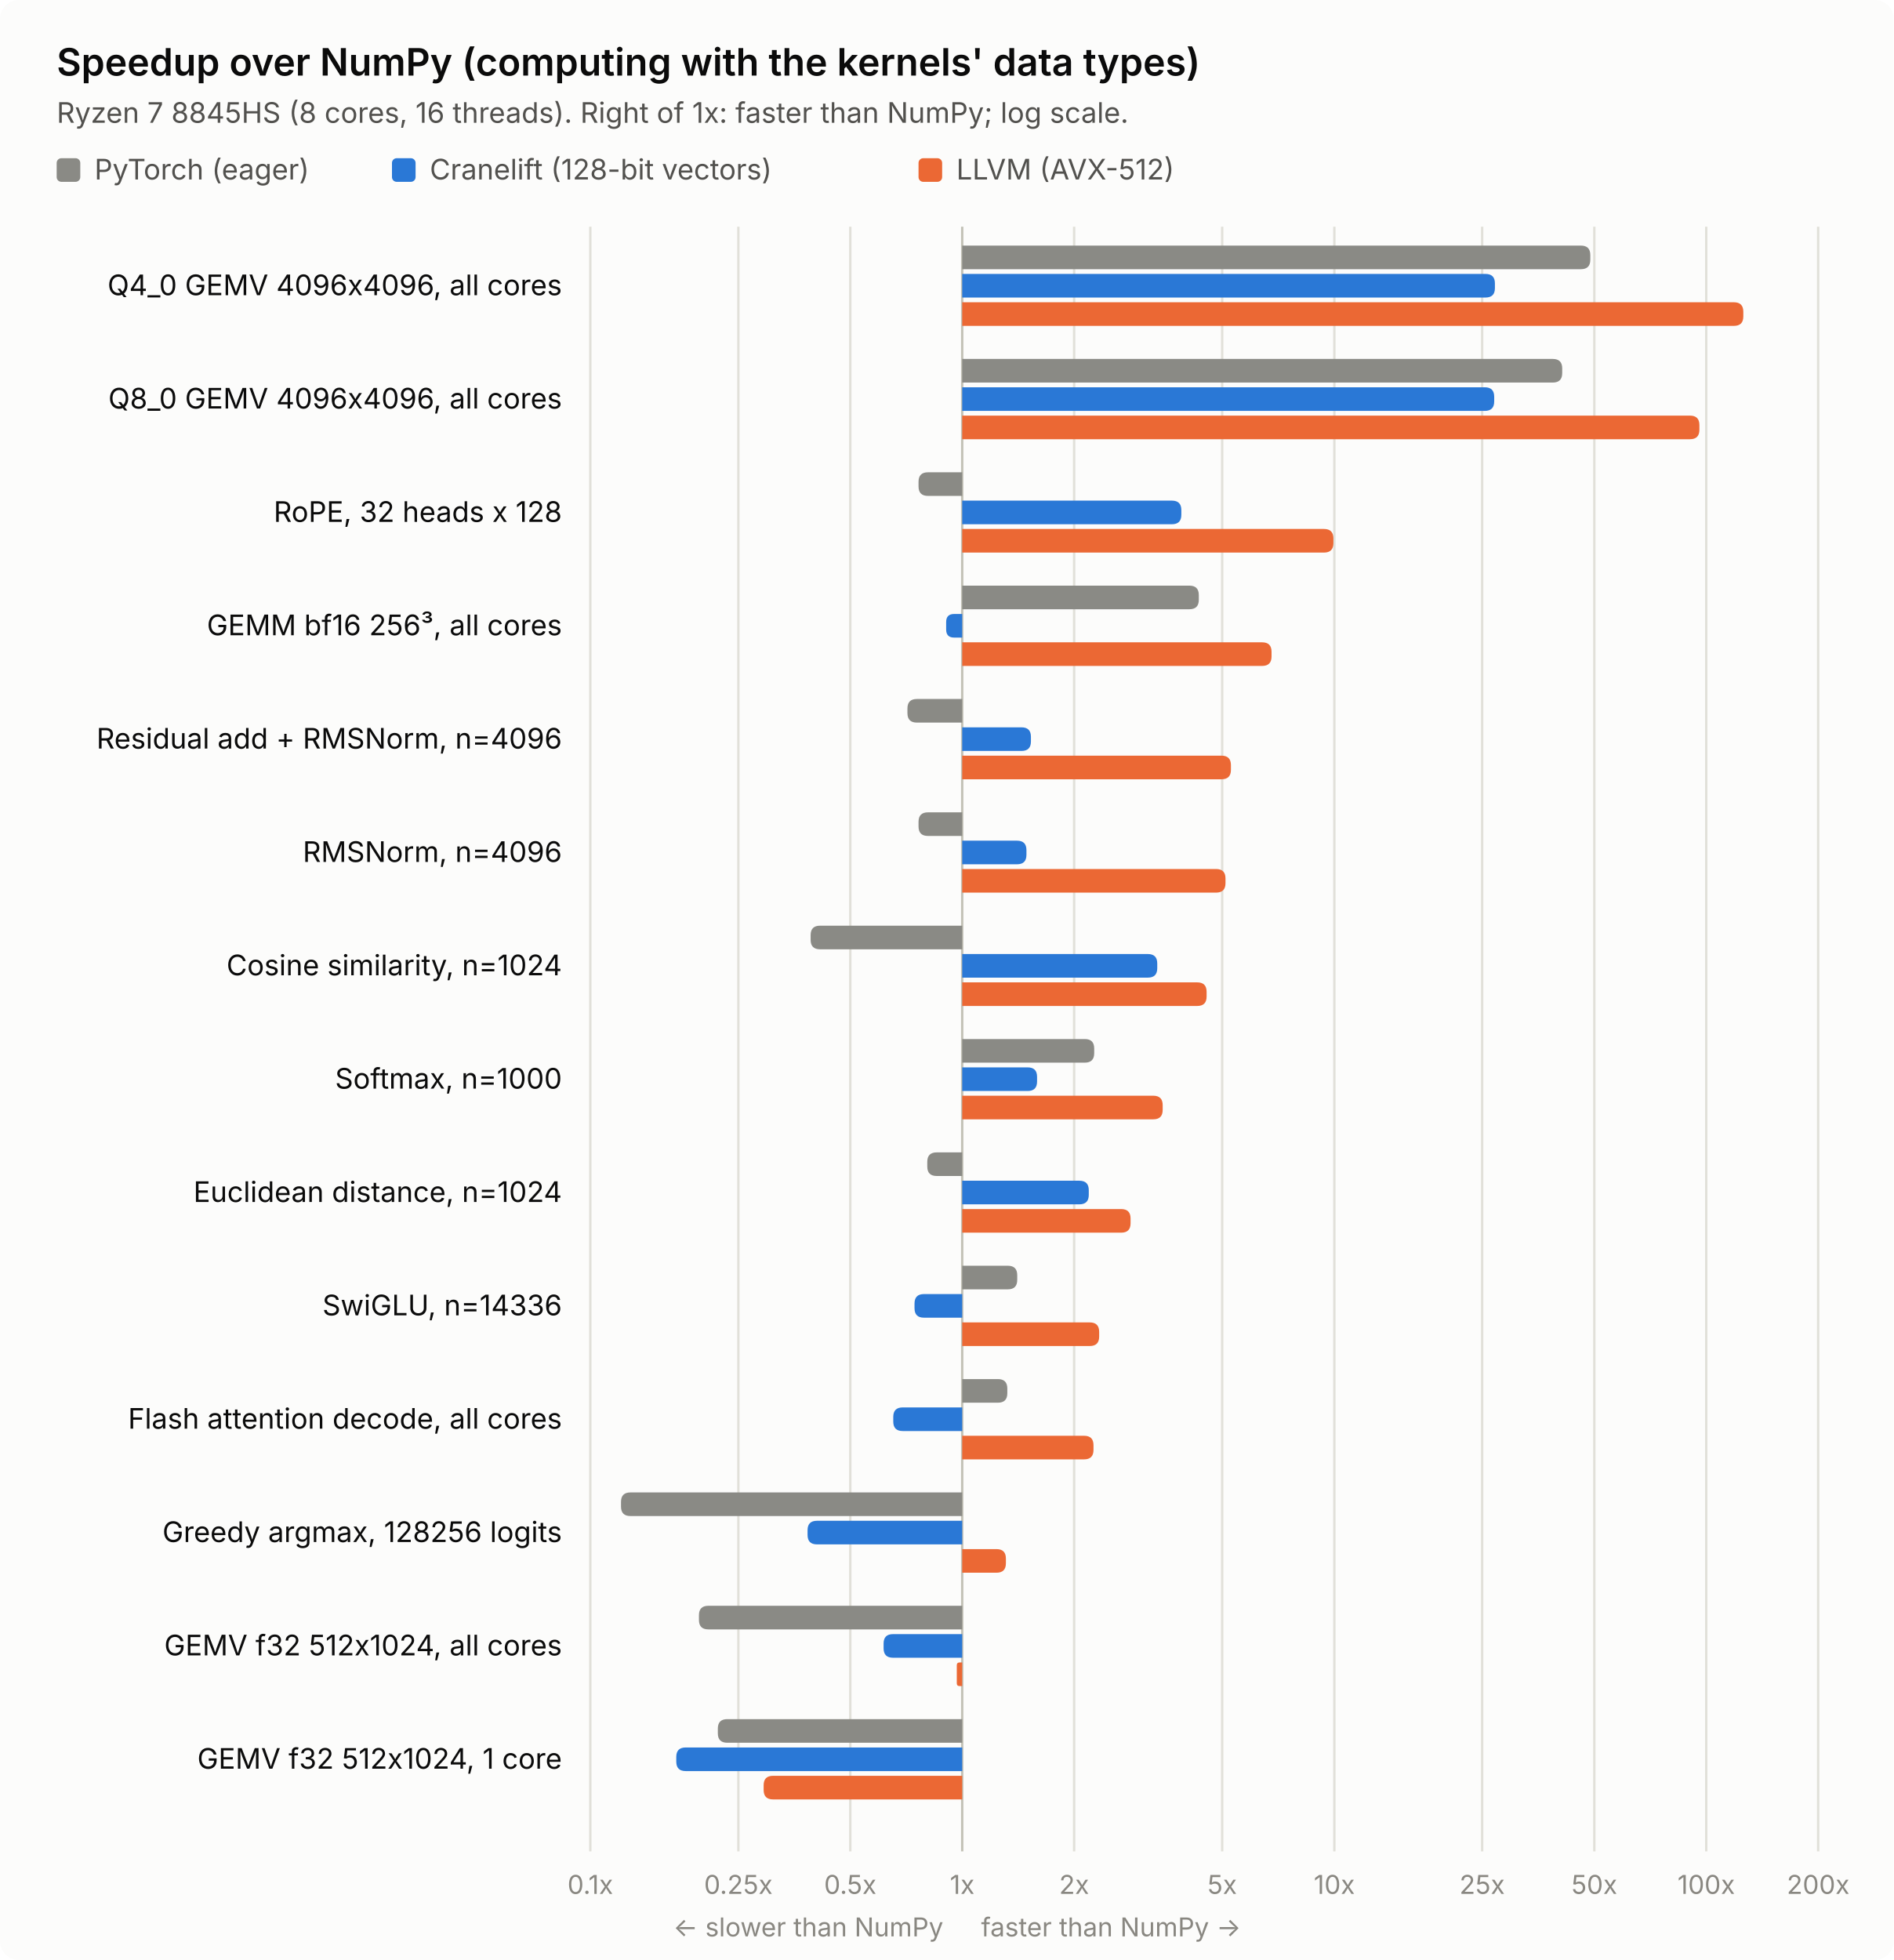
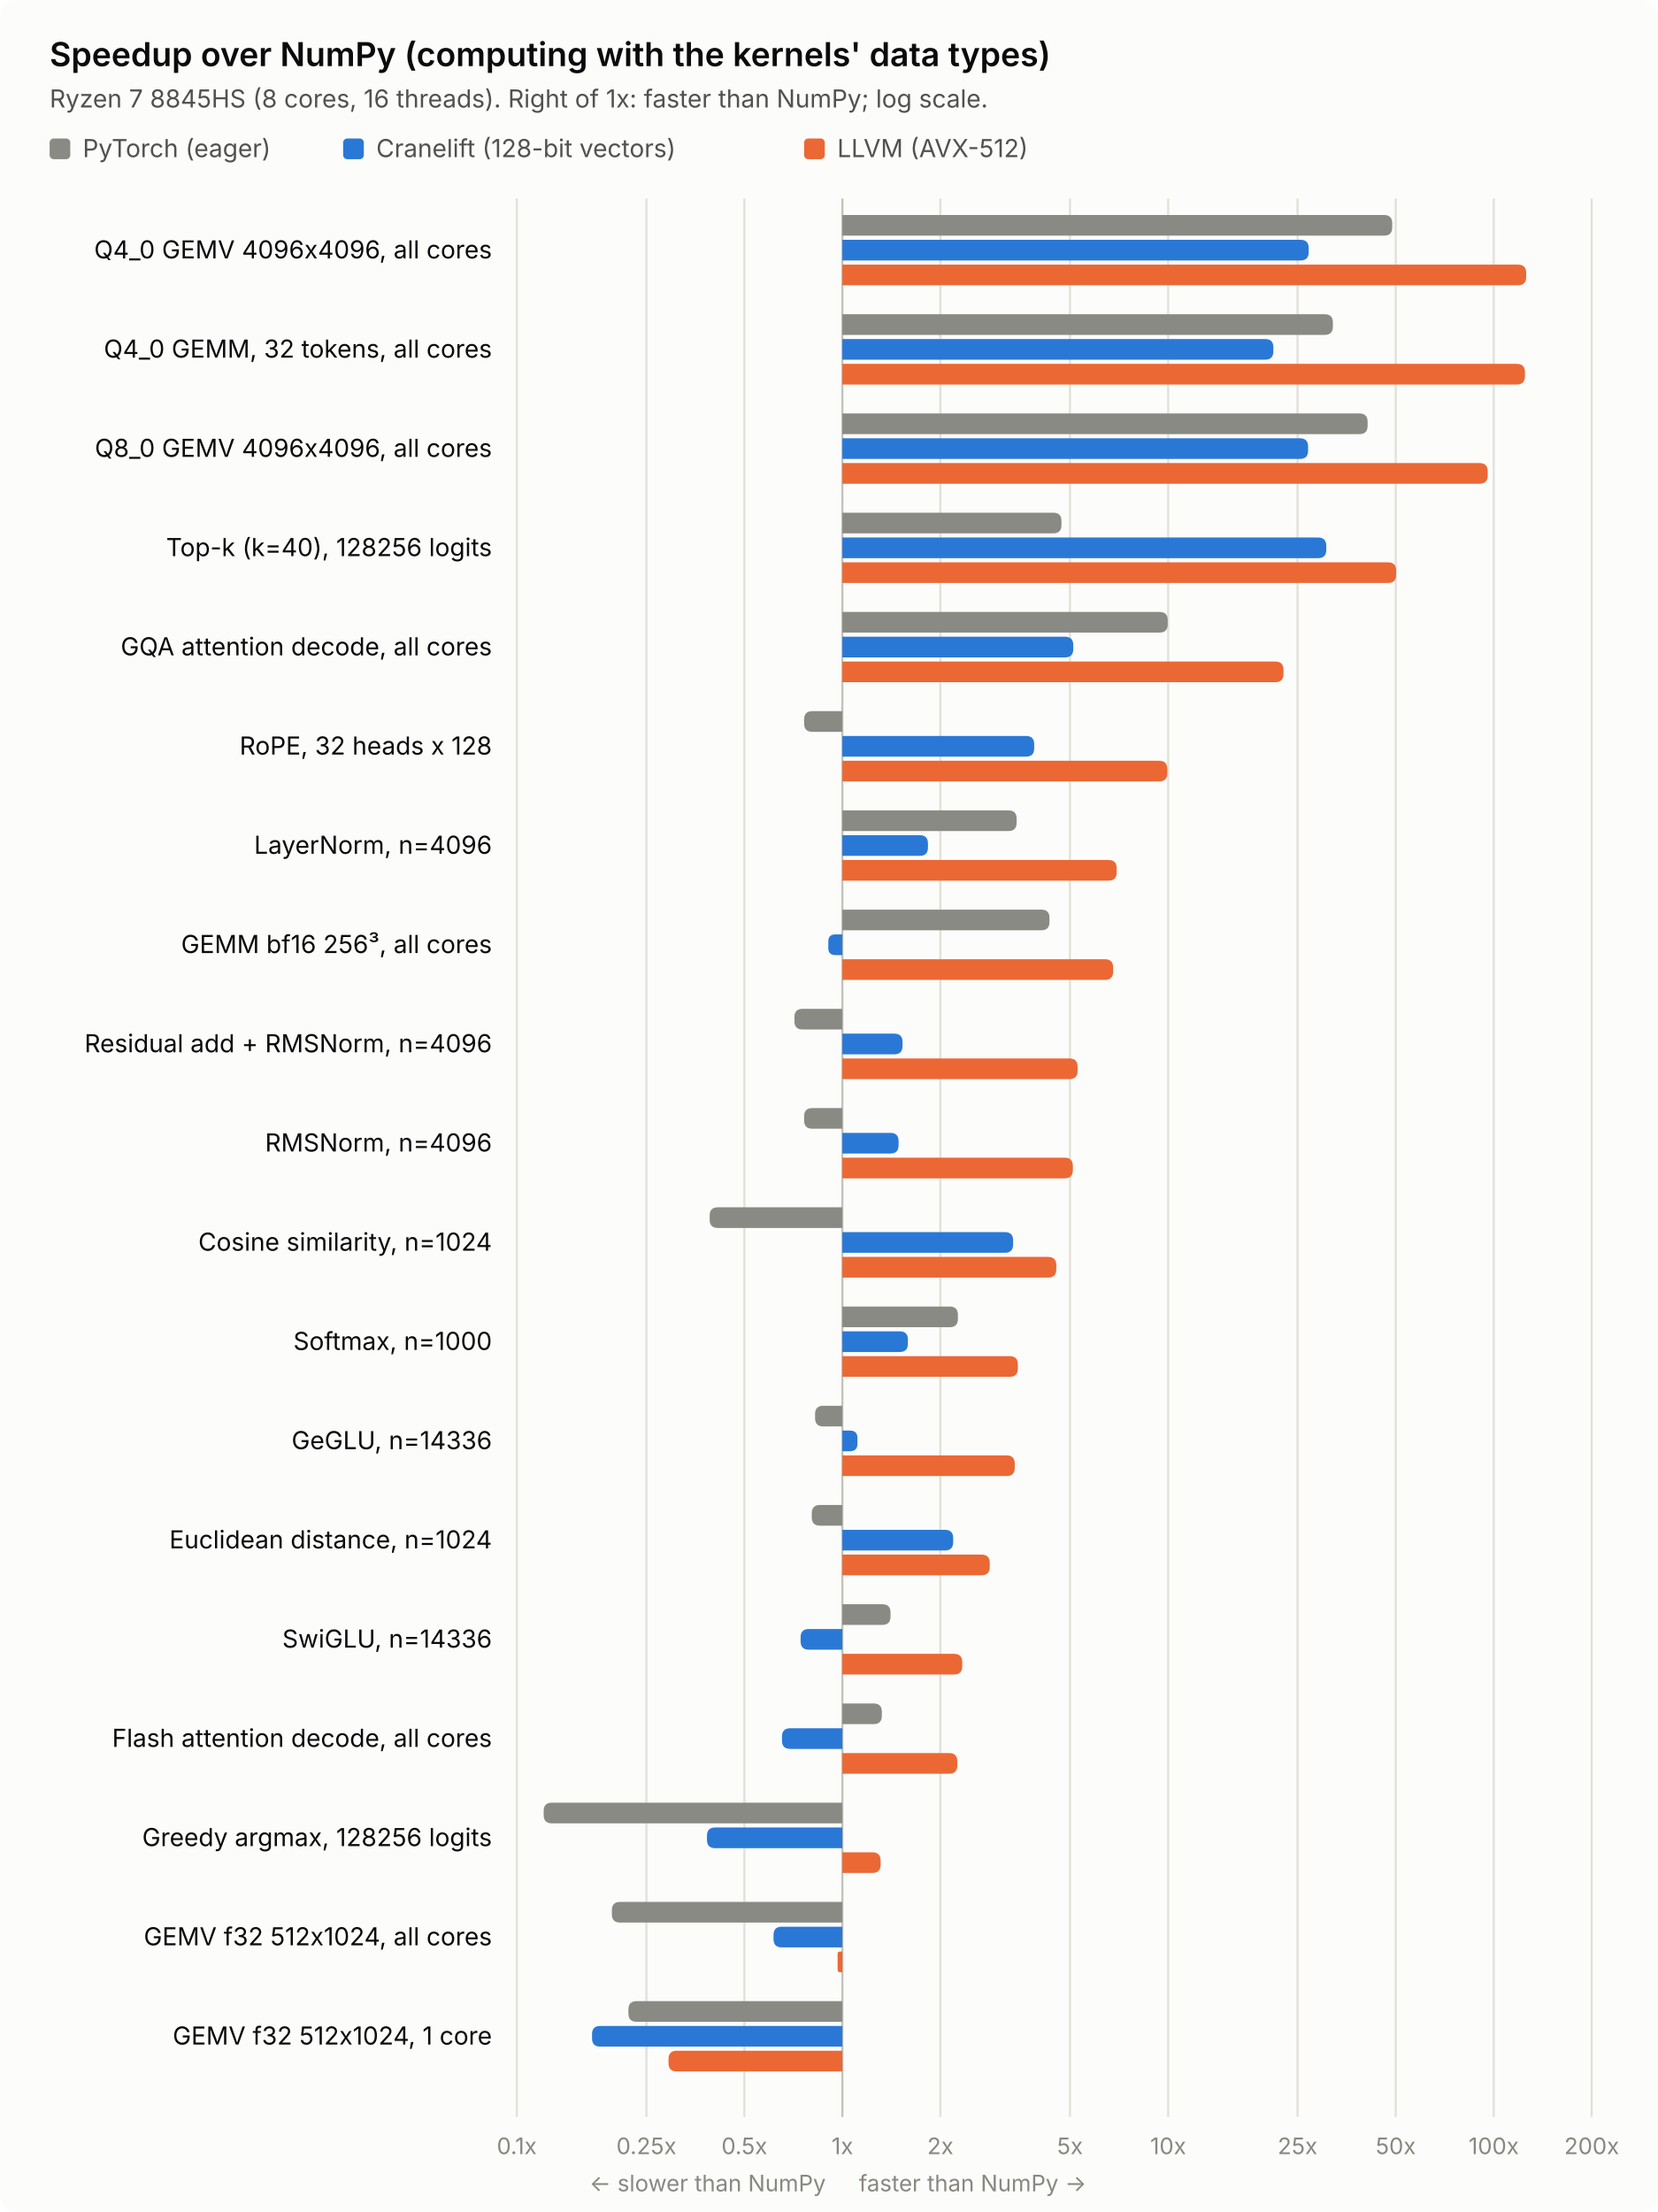
- <svg xmlns="http://www.w3.org/2000/svg" width="802" height="830" viewBox="0 0 802 830" font-family="system-ui, -apple-system, &quot;Segoe UI&quot;, sans-serif">
-   <rect width="802" height="830" rx="8" fill="#fcfcfb" />
+ <svg xmlns="http://www.w3.org/2000/svg" width="802" height="1070" viewBox="0 0 802 1070" font-family="system-ui, -apple-system, &quot;Segoe UI&quot;, sans-serif">
+   <rect width="802" height="1070" rx="8" fill="#fcfcfb" />
  <text x="24" y="32" font-size="16" font-weight="600" fill="#0b0b0b">Speedup over NumPy (computing with the kernels' data types)</text>
  <text x="24" y="52" font-size="12" fill="#52514e">Ryzen 7 8845HS (8 cores, 16 threads). Right of 1x: faster than NumPy; log scale.</text>
  <rect x="24" y="67" width="10" height="10" rx="2" fill="#8a8a85" />
  <text x="40" y="76" font-size="12" fill="#52514e">PyTorch (eager)</text>
  <rect x="166" y="67" width="10" height="10" rx="2" fill="#2a78d6" />
  <text x="182" y="76" font-size="12" fill="#52514e">Cranelift (128-bit vectors)</text>
  <rect x="389" y="67" width="10" height="10" rx="2" fill="#eb6834" />
  <text x="405" y="76" font-size="12" fill="#52514e">LLVM (AVX-512)</text>
-   <line x1="250.0" y1="96" x2="250.0" y2="784" stroke="#e1e0d9" stroke-width="1" />
-   <text x="250.0" y="802" font-size="11" text-anchor="middle" fill="#898781">0.1x</text>
-   <line x1="312.7" y1="96" x2="312.7" y2="784" stroke="#e1e0d9" stroke-width="1" />
-   <text x="312.7" y="802" font-size="11" text-anchor="middle" fill="#898781">0.25x</text>
-   <line x1="360.1" y1="96" x2="360.1" y2="784" stroke="#e1e0d9" stroke-width="1" />
-   <text x="360.1" y="802" font-size="11" text-anchor="middle" fill="#898781">0.5x</text>
-   <line x1="407.5" y1="96" x2="407.5" y2="784" stroke="#c3c2b7" stroke-width="1" />
-   <text x="407.5" y="802" font-size="11" text-anchor="middle" fill="#898781">1x</text>
-   <line x1="454.9" y1="96" x2="454.9" y2="784" stroke="#e1e0d9" stroke-width="1" />
-   <text x="454.9" y="802" font-size="11" text-anchor="middle" fill="#898781">2x</text>
-   <line x1="517.6" y1="96" x2="517.6" y2="784" stroke="#e1e0d9" stroke-width="1" />
-   <text x="517.6" y="802" font-size="11" text-anchor="middle" fill="#898781">5x</text>
-   <line x1="565.1" y1="96" x2="565.1" y2="784" stroke="#e1e0d9" stroke-width="1" />
-   <text x="565.1" y="802" font-size="11" text-anchor="middle" fill="#898781">10x</text>
-   <line x1="627.7" y1="96" x2="627.7" y2="784" stroke="#e1e0d9" stroke-width="1" />
-   <text x="627.7" y="802" font-size="11" text-anchor="middle" fill="#898781">25x</text>
-   <line x1="675.2" y1="96" x2="675.2" y2="784" stroke="#e1e0d9" stroke-width="1" />
-   <text x="675.2" y="802" font-size="11" text-anchor="middle" fill="#898781">50x</text>
-   <line x1="722.6" y1="96" x2="722.6" y2="784" stroke="#e1e0d9" stroke-width="1" />
-   <text x="722.6" y="802" font-size="11" text-anchor="middle" fill="#898781">100x</text>
-   <line x1="770.0" y1="96" x2="770.0" y2="784" stroke="#e1e0d9" stroke-width="1" />
-   <text x="770.0" y="802" font-size="11" text-anchor="middle" fill="#898781">200x</text>
-   <text x="399.5" y="820" font-size="11" text-anchor="end" fill="#898781">← slower than NumPy</text>
-   <text x="415.5" y="820" font-size="11" fill="#898781">faster than NumPy →</text>
+   <line x1="250.0" y1="96" x2="250.0" y2="1024" stroke="#e1e0d9" stroke-width="1" />
+   <text x="250.0" y="1042" font-size="11" text-anchor="middle" fill="#898781">0.1x</text>
+   <line x1="312.7" y1="96" x2="312.7" y2="1024" stroke="#e1e0d9" stroke-width="1" />
+   <text x="312.7" y="1042" font-size="11" text-anchor="middle" fill="#898781">0.25x</text>
+   <line x1="360.1" y1="96" x2="360.1" y2="1024" stroke="#e1e0d9" stroke-width="1" />
+   <text x="360.1" y="1042" font-size="11" text-anchor="middle" fill="#898781">0.5x</text>
+   <line x1="407.5" y1="96" x2="407.5" y2="1024" stroke="#c3c2b7" stroke-width="1" />
+   <text x="407.5" y="1042" font-size="11" text-anchor="middle" fill="#898781">1x</text>
+   <line x1="454.9" y1="96" x2="454.9" y2="1024" stroke="#e1e0d9" stroke-width="1" />
+   <text x="454.9" y="1042" font-size="11" text-anchor="middle" fill="#898781">2x</text>
+   <line x1="517.6" y1="96" x2="517.6" y2="1024" stroke="#e1e0d9" stroke-width="1" />
+   <text x="517.6" y="1042" font-size="11" text-anchor="middle" fill="#898781">5x</text>
+   <line x1="565.1" y1="96" x2="565.1" y2="1024" stroke="#e1e0d9" stroke-width="1" />
+   <text x="565.1" y="1042" font-size="11" text-anchor="middle" fill="#898781">10x</text>
+   <line x1="627.7" y1="96" x2="627.7" y2="1024" stroke="#e1e0d9" stroke-width="1" />
+   <text x="627.7" y="1042" font-size="11" text-anchor="middle" fill="#898781">25x</text>
+   <line x1="675.2" y1="96" x2="675.2" y2="1024" stroke="#e1e0d9" stroke-width="1" />
+   <text x="675.2" y="1042" font-size="11" text-anchor="middle" fill="#898781">50x</text>
+   <line x1="722.6" y1="96" x2="722.6" y2="1024" stroke="#e1e0d9" stroke-width="1" />
+   <text x="722.6" y="1042" font-size="11" text-anchor="middle" fill="#898781">100x</text>
+   <line x1="770.0" y1="96" x2="770.0" y2="1024" stroke="#e1e0d9" stroke-width="1" />
+   <text x="770.0" y="1042" font-size="11" text-anchor="middle" fill="#898781">200x</text>
+   <text x="399.5" y="1060" font-size="11" text-anchor="end" fill="#898781">← slower than NumPy</text>
+   <text x="415.5" y="1060" font-size="11" fill="#898781">faster than NumPy →</text>
  <text x="238" y="125.0" font-size="12" text-anchor="end" fill="#0b0b0b">Q4_0 GEMV 4096x4096, all cores</text>
  <path d="M407.5,104.0 H669.5 Q673.5,104.0 673.5,108.0 V110.0 Q673.5,114.0 669.5,114.0 H407.5 Z" fill="#8a8a85" />
  <path d="M407.5,116.0 H629.1 Q633.1,116.0 633.1,120.0 V122.0 Q633.1,126.0 629.1,126.0 H407.5 Z" fill="#2a78d6" />
  <path d="M407.5,128.0 H734.3 Q738.3,128.0 738.3,132.0 V134.0 Q738.3,138.0 734.3,138.0 H407.5 Z" fill="#eb6834" />
-   <text x="238" y="173.0" font-size="12" text-anchor="end" fill="#0b0b0b">Q8_0 GEMV 4096x4096, all cores</text>
-   <path d="M407.5,152.0 H657.6 Q661.6,152.0 661.6,156.0 V158.0 Q661.6,162.0 657.6,162.0 H407.5 Z" fill="#8a8a85" />
-   <path d="M407.5,164.0 H628.8 Q632.8,164.0 632.8,168.0 V170.0 Q632.8,174.0 628.8,174.0 H407.5 Z" fill="#2a78d6" />
-   <path d="M407.5,176.0 H715.7 Q719.7,176.0 719.7,180.0 V182.0 Q719.7,186.0 715.7,186.0 H407.5 Z" fill="#eb6834" />
-   <text x="238" y="221.0" font-size="12" text-anchor="end" fill="#0b0b0b">RoPE, 32 heads x 128</text>
-   <path d="M407.5,200.0 H393.0 Q389.0,200.0 389.0,204.0 V206.0 Q389.0,210.0 393.0,210.0 H407.5 Z" fill="#8a8a85" />
-   <path d="M407.5,212.0 H496.3 Q500.3,212.0 500.3,216.0 V218.0 Q500.3,222.0 496.3,222.0 H407.5 Z" fill="#2a78d6" />
-   <path d="M407.5,224.0 H560.7 Q564.7,224.0 564.7,228.0 V230.0 Q564.7,234.0 560.7,234.0 H407.5 Z" fill="#eb6834" />
-   <text x="238" y="269.0" font-size="12" text-anchor="end" fill="#0b0b0b">GEMM bf16 256³, all cores</text>
-   <path d="M407.5,248.0 H503.7 Q507.7,248.0 507.7,252.0 V254.0 Q507.7,258.0 503.7,258.0 H407.5 Z" fill="#8a8a85" />
-   <path d="M407.5,260.0 H404.1 Q400.7,260.0 400.7,263.4 V266.6 Q400.7,270.0 404.1,270.0 H407.5 Z" fill="#2a78d6" />
-   <path d="M407.5,272.0 H534.5 Q538.5,272.0 538.5,276.0 V278.0 Q538.5,282.0 534.5,282.0 H407.5 Z" fill="#eb6834" />
-   <text x="238" y="317.0" font-size="12" text-anchor="end" fill="#0b0b0b">Residual add + RMSNorm, n=4096</text>
-   <path d="M407.5,296.0 H388.3 Q384.3,296.0 384.3,300.0 V302.0 Q384.3,306.0 388.3,306.0 H407.5 Z" fill="#8a8a85" />
-   <path d="M407.5,308.0 H432.6 Q436.6,308.0 436.6,312.0 V314.0 Q436.6,318.0 432.6,318.0 H407.5 Z" fill="#2a78d6" />
-   <path d="M407.5,320.0 H517.3 Q521.3,320.0 521.3,324.0 V326.0 Q521.3,330.0 517.3,330.0 H407.5 Z" fill="#eb6834" />
-   <text x="238" y="365.0" font-size="12" text-anchor="end" fill="#0b0b0b">RMSNorm, n=4096</text>
+   <text x="238" y="173.0" font-size="12" text-anchor="end" fill="#0b0b0b">Q4_0 GEMM, 32 tokens, all cores</text>
+   <path d="M407.5,152.0 H640.8 Q644.8,152.0 644.8,156.0 V158.0 Q644.8,162.0 640.8,162.0 H407.5 Z" fill="#8a8a85" />
+   <path d="M407.5,164.0 H612.0 Q616.0,164.0 616.0,168.0 V170.0 Q616.0,174.0 612.0,174.0 H407.5 Z" fill="#2a78d6" />
+   <path d="M407.5,176.0 H733.7 Q737.7,176.0 737.7,180.0 V182.0 Q737.7,186.0 733.7,186.0 H407.5 Z" fill="#eb6834" />
+   <text x="238" y="221.0" font-size="12" text-anchor="end" fill="#0b0b0b">Q8_0 GEMV 4096x4096, all cores</text>
+   <path d="M407.5,200.0 H657.6 Q661.6,200.0 661.6,204.0 V206.0 Q661.6,210.0 657.6,210.0 H407.5 Z" fill="#8a8a85" />
+   <path d="M407.5,212.0 H628.8 Q632.8,212.0 632.8,216.0 V218.0 Q632.8,222.0 628.8,222.0 H407.5 Z" fill="#2a78d6" />
+   <path d="M407.5,224.0 H715.7 Q719.7,224.0 719.7,228.0 V230.0 Q719.7,234.0 715.7,234.0 H407.5 Z" fill="#eb6834" />
+   <text x="238" y="269.0" font-size="12" text-anchor="end" fill="#0b0b0b">Top-k (k=40), 128256 logits</text>
+   <path d="M407.5,248.0 H509.5 Q513.5,248.0 513.5,252.0 V254.0 Q513.5,258.0 509.5,258.0 H407.5 Z" fill="#8a8a85" />
+   <path d="M407.5,260.0 H637.6 Q641.6,260.0 641.6,264.0 V266.0 Q641.6,270.0 637.6,270.0 H407.5 Z" fill="#2a78d6" />
+   <path d="M407.5,272.0 H671.4 Q675.4,272.0 675.4,276.0 V278.0 Q675.4,282.0 671.4,282.0 H407.5 Z" fill="#eb6834" />
+   <text x="238" y="317.0" font-size="12" text-anchor="end" fill="#0b0b0b">GQA attention decode, all cores</text>
+   <path d="M407.5,296.0 H560.9 Q564.9,296.0 564.9,300.0 V302.0 Q564.9,306.0 560.9,306.0 H407.5 Z" fill="#8a8a85" />
+   <path d="M407.5,308.0 H515.2 Q519.2,308.0 519.2,312.0 V314.0 Q519.2,318.0 515.2,318.0 H407.5 Z" fill="#2a78d6" />
+   <path d="M407.5,320.0 H616.9 Q620.9,320.0 620.9,324.0 V326.0 Q620.9,330.0 616.9,330.0 H407.5 Z" fill="#eb6834" />
+   <text x="238" y="365.0" font-size="12" text-anchor="end" fill="#0b0b0b">RoPE, 32 heads x 128</text>
  <path d="M407.5,344.0 H393.0 Q389.0,344.0 389.0,348.0 V350.0 Q389.0,354.0 393.0,354.0 H407.5 Z" fill="#8a8a85" />
-   <path d="M407.5,356.0 H430.7 Q434.7,356.0 434.7,360.0 V362.0 Q434.7,366.0 430.7,366.0 H407.5 Z" fill="#2a78d6" />
-   <path d="M407.5,368.0 H515.0 Q519.0,368.0 519.0,372.0 V374.0 Q519.0,378.0 515.0,378.0 H407.5 Z" fill="#eb6834" />
-   <text x="238" y="413.0" font-size="12" text-anchor="end" fill="#0b0b0b">Cosine similarity, n=1024</text>
-   <path d="M407.5,392.0 H347.3 Q343.3,392.0 343.3,396.0 V398.0 Q343.3,402.0 347.3,402.0 H407.5 Z" fill="#8a8a85" />
-   <path d="M407.5,404.0 H486.1 Q490.1,404.0 490.1,408.0 V410.0 Q490.1,414.0 486.1,414.0 H407.5 Z" fill="#2a78d6" />
-   <path d="M407.5,416.0 H507.0 Q511.0,416.0 511.0,420.0 V422.0 Q511.0,426.0 507.0,426.0 H407.5 Z" fill="#eb6834" />
-   <text x="238" y="461.0" font-size="12" text-anchor="end" fill="#0b0b0b">Softmax, n=1000</text>
-   <path d="M407.5,440.0 H459.4 Q463.4,440.0 463.4,444.0 V446.0 Q463.4,450.0 459.4,450.0 H407.5 Z" fill="#8a8a85" />
-   <path d="M407.5,452.0 H435.2 Q439.2,452.0 439.2,456.0 V458.0 Q439.2,462.0 435.2,462.0 H407.5 Z" fill="#2a78d6" />
-   <path d="M407.5,464.0 H488.4 Q492.4,464.0 492.4,468.0 V470.0 Q492.4,474.0 488.4,474.0 H407.5 Z" fill="#eb6834" />
-   <text x="238" y="509.0" font-size="12" text-anchor="end" fill="#0b0b0b">Euclidean distance, n=1024</text>
-   <path d="M407.5,488.0 H396.7 Q392.7,488.0 392.7,492.0 V494.0 Q392.7,498.0 396.7,498.0 H407.5 Z" fill="#8a8a85" />
-   <path d="M407.5,500.0 H457.1 Q461.1,500.0 461.1,504.0 V506.0 Q461.1,510.0 457.1,510.0 H407.5 Z" fill="#2a78d6" />
-   <path d="M407.5,512.0 H474.8 Q478.8,512.0 478.8,516.0 V518.0 Q478.8,522.0 474.8,522.0 H407.5 Z" fill="#eb6834" />
-   <text x="238" y="557.0" font-size="12" text-anchor="end" fill="#0b0b0b">SwiGLU, n=14336</text>
-   <path d="M407.5,536.0 H426.8 Q430.8,536.0 430.8,540.0 V542.0 Q430.8,546.0 426.8,546.0 H407.5 Z" fill="#8a8a85" />
-   <path d="M407.5,548.0 H391.3 Q387.3,548.0 387.3,552.0 V554.0 Q387.3,558.0 391.3,558.0 H407.5 Z" fill="#2a78d6" />
-   <path d="M407.5,560.0 H461.5 Q465.5,560.0 465.5,564.0 V566.0 Q465.5,570.0 461.5,570.0 H407.5 Z" fill="#eb6834" />
-   <text x="238" y="605.0" font-size="12" text-anchor="end" fill="#0b0b0b">Flash attention decode, all cores</text>
-   <path d="M407.5,584.0 H422.6 Q426.6,584.0 426.6,588.0 V590.0 Q426.6,594.0 422.6,594.0 H407.5 Z" fill="#8a8a85" />
-   <path d="M407.5,596.0 H382.3 Q378.3,596.0 378.3,600.0 V602.0 Q378.3,606.0 382.3,606.0 H407.5 Z" fill="#2a78d6" />
-   <path d="M407.5,608.0 H459.1 Q463.1,608.0 463.1,612.0 V614.0 Q463.1,618.0 459.1,618.0 H407.5 Z" fill="#eb6834" />
-   <text x="238" y="653.0" font-size="12" text-anchor="end" fill="#0b0b0b">Greedy argmax, 128256 logits</text>
-   <path d="M407.5,632.0 H267.0 Q263.0,632.0 263.0,636.0 V638.0 Q263.0,642.0 267.0,642.0 H407.5 Z" fill="#8a8a85" />
-   <path d="M407.5,644.0 H346.0 Q342.0,644.0 342.0,648.0 V650.0 Q342.0,654.0 346.0,654.0 H407.5 Z" fill="#2a78d6" />
-   <path d="M407.5,656.0 H422.0 Q426.0,656.0 426.0,660.0 V662.0 Q426.0,666.0 422.0,666.0 H407.5 Z" fill="#eb6834" />
-   <text x="238" y="701.0" font-size="12" text-anchor="end" fill="#0b0b0b">GEMV f32 512x1024, all cores</text>
-   <path d="M407.5,680.0 H300.0 Q296.0,680.0 296.0,684.0 V686.0 Q296.0,690.0 300.0,690.0 H407.5 Z" fill="#8a8a85" />
-   <path d="M407.5,692.0 H378.2 Q374.2,692.0 374.2,696.0 V698.0 Q374.2,702.0 378.2,702.0 H407.5 Z" fill="#2a78d6" />
-   <path d="M407.5,704.0 H406.4 Q405.2,704.0 405.2,705.2 V712.8 Q405.2,714.0 406.4,714.0 H407.5 Z" fill="#eb6834" />
-   <text x="238" y="749.0" font-size="12" text-anchor="end" fill="#0b0b0b">GEMV f32 512x1024, 1 core</text>
-   <path d="M407.5,728.0 H308.0 Q304.0,728.0 304.0,732.0 V734.0 Q304.0,738.0 308.0,738.0 H407.5 Z" fill="#8a8a85" />
-   <path d="M407.5,740.0 H290.4 Q286.4,740.0 286.4,744.0 V746.0 Q286.4,750.0 290.4,750.0 H407.5 Z" fill="#2a78d6" />
-   <path d="M407.5,752.0 H327.4 Q323.4,752.0 323.4,756.0 V758.0 Q323.4,762.0 327.4,762.0 H407.5 Z" fill="#eb6834" />
+   <path d="M407.5,356.0 H496.3 Q500.3,356.0 500.3,360.0 V362.0 Q500.3,366.0 496.3,366.0 H407.5 Z" fill="#2a78d6" />
+   <path d="M407.5,368.0 H560.7 Q564.7,368.0 564.7,372.0 V374.0 Q564.7,378.0 560.7,378.0 H407.5 Z" fill="#eb6834" />
+   <text x="238" y="413.0" font-size="12" text-anchor="end" fill="#0b0b0b">LayerNorm, n=4096</text>
+   <path d="M407.5,392.0 H487.8 Q491.8,392.0 491.8,396.0 V398.0 Q491.8,402.0 487.8,402.0 H407.5 Z" fill="#8a8a85" />
+   <path d="M407.5,404.0 H444.9 Q448.9,404.0 448.9,408.0 V410.0 Q448.9,414.0 444.9,414.0 H407.5 Z" fill="#2a78d6" />
+   <path d="M407.5,416.0 H536.2 Q540.2,416.0 540.2,420.0 V422.0 Q540.2,426.0 536.2,426.0 H407.5 Z" fill="#eb6834" />
+   <text x="238" y="461.0" font-size="12" text-anchor="end" fill="#0b0b0b">GEMM bf16 256³, all cores</text>
+   <path d="M407.5,440.0 H503.7 Q507.7,440.0 507.7,444.0 V446.0 Q507.7,450.0 503.7,450.0 H407.5 Z" fill="#8a8a85" />
+   <path d="M407.5,452.0 H404.1 Q400.7,452.0 400.7,455.4 V458.6 Q400.7,462.0 404.1,462.0 H407.5 Z" fill="#2a78d6" />
+   <path d="M407.5,464.0 H534.5 Q538.5,464.0 538.5,468.0 V470.0 Q538.5,474.0 534.5,474.0 H407.5 Z" fill="#eb6834" />
+   <text x="238" y="509.0" font-size="12" text-anchor="end" fill="#0b0b0b">Residual add + RMSNorm, n=4096</text>
+   <path d="M407.5,488.0 H388.3 Q384.3,488.0 384.3,492.0 V494.0 Q384.3,498.0 388.3,498.0 H407.5 Z" fill="#8a8a85" />
+   <path d="M407.5,500.0 H432.6 Q436.6,500.0 436.6,504.0 V506.0 Q436.6,510.0 432.6,510.0 H407.5 Z" fill="#2a78d6" />
+   <path d="M407.5,512.0 H517.3 Q521.3,512.0 521.3,516.0 V518.0 Q521.3,522.0 517.3,522.0 H407.5 Z" fill="#eb6834" />
+   <text x="238" y="557.0" font-size="12" text-anchor="end" fill="#0b0b0b">RMSNorm, n=4096</text>
+   <path d="M407.5,536.0 H393.0 Q389.0,536.0 389.0,540.0 V542.0 Q389.0,546.0 393.0,546.0 H407.5 Z" fill="#8a8a85" />
+   <path d="M407.5,548.0 H430.7 Q434.7,548.0 434.7,552.0 V554.0 Q434.7,558.0 430.7,558.0 H407.5 Z" fill="#2a78d6" />
+   <path d="M407.5,560.0 H515.0 Q519.0,560.0 519.0,564.0 V566.0 Q519.0,570.0 515.0,570.0 H407.5 Z" fill="#eb6834" />
+   <text x="238" y="605.0" font-size="12" text-anchor="end" fill="#0b0b0b">Cosine similarity, n=1024</text>
+   <path d="M407.5,584.0 H347.3 Q343.3,584.0 343.3,588.0 V590.0 Q343.3,594.0 347.3,594.0 H407.5 Z" fill="#8a8a85" />
+   <path d="M407.5,596.0 H486.1 Q490.1,596.0 490.1,600.0 V602.0 Q490.1,606.0 486.1,606.0 H407.5 Z" fill="#2a78d6" />
+   <path d="M407.5,608.0 H507.0 Q511.0,608.0 511.0,612.0 V614.0 Q511.0,618.0 507.0,618.0 H407.5 Z" fill="#eb6834" />
+   <text x="238" y="653.0" font-size="12" text-anchor="end" fill="#0b0b0b">Softmax, n=1000</text>
+   <path d="M407.5,632.0 H459.4 Q463.4,632.0 463.4,636.0 V638.0 Q463.4,642.0 459.4,642.0 H407.5 Z" fill="#8a8a85" />
+   <path d="M407.5,644.0 H435.2 Q439.2,644.0 439.2,648.0 V650.0 Q439.2,654.0 435.2,654.0 H407.5 Z" fill="#2a78d6" />
+   <path d="M407.5,656.0 H488.4 Q492.4,656.0 492.4,660.0 V662.0 Q492.4,666.0 488.4,666.0 H407.5 Z" fill="#eb6834" />
+   <text x="238" y="701.0" font-size="12" text-anchor="end" fill="#0b0b0b">GeGLU, n=14336</text>
+   <path d="M407.5,680.0 H398.3 Q394.3,680.0 394.3,684.0 V686.0 Q394.3,690.0 398.3,690.0 H407.5 Z" fill="#8a8a85" />
+   <path d="M407.5,692.0 H411.1 Q414.8,692.0 414.8,695.6 V698.4 Q414.8,702.0 411.1,702.0 H407.5 Z" fill="#2a78d6" />
+   <path d="M407.5,704.0 H486.9 Q490.9,704.0 490.9,708.0 V710.0 Q490.9,714.0 486.9,714.0 H407.5 Z" fill="#eb6834" />
+   <text x="238" y="749.0" font-size="12" text-anchor="end" fill="#0b0b0b">Euclidean distance, n=1024</text>
+   <path d="M407.5,728.0 H396.7 Q392.7,728.0 392.7,732.0 V734.0 Q392.7,738.0 396.7,738.0 H407.5 Z" fill="#8a8a85" />
+   <path d="M407.5,740.0 H457.1 Q461.1,740.0 461.1,744.0 V746.0 Q461.1,750.0 457.1,750.0 H407.5 Z" fill="#2a78d6" />
+   <path d="M407.5,752.0 H474.8 Q478.8,752.0 478.8,756.0 V758.0 Q478.8,762.0 474.8,762.0 H407.5 Z" fill="#eb6834" />
+   <text x="238" y="797.0" font-size="12" text-anchor="end" fill="#0b0b0b">SwiGLU, n=14336</text>
+   <path d="M407.5,776.0 H426.8 Q430.8,776.0 430.8,780.0 V782.0 Q430.8,786.0 426.8,786.0 H407.5 Z" fill="#8a8a85" />
+   <path d="M407.5,788.0 H391.3 Q387.3,788.0 387.3,792.0 V794.0 Q387.3,798.0 391.3,798.0 H407.5 Z" fill="#2a78d6" />
+   <path d="M407.5,800.0 H461.5 Q465.5,800.0 465.5,804.0 V806.0 Q465.5,810.0 461.5,810.0 H407.5 Z" fill="#eb6834" />
+   <text x="238" y="845.0" font-size="12" text-anchor="end" fill="#0b0b0b">Flash attention decode, all cores</text>
+   <path d="M407.5,824.0 H422.6 Q426.6,824.0 426.6,828.0 V830.0 Q426.6,834.0 422.6,834.0 H407.5 Z" fill="#8a8a85" />
+   <path d="M407.5,836.0 H382.3 Q378.3,836.0 378.3,840.0 V842.0 Q378.3,846.0 382.3,846.0 H407.5 Z" fill="#2a78d6" />
+   <path d="M407.5,848.0 H459.1 Q463.1,848.0 463.1,852.0 V854.0 Q463.1,858.0 459.1,858.0 H407.5 Z" fill="#eb6834" />
+   <text x="238" y="893.0" font-size="12" text-anchor="end" fill="#0b0b0b">Greedy argmax, 128256 logits</text>
+   <path d="M407.5,872.0 H267.0 Q263.0,872.0 263.0,876.0 V878.0 Q263.0,882.0 267.0,882.0 H407.5 Z" fill="#8a8a85" />
+   <path d="M407.5,884.0 H346.0 Q342.0,884.0 342.0,888.0 V890.0 Q342.0,894.0 346.0,894.0 H407.5 Z" fill="#2a78d6" />
+   <path d="M407.5,896.0 H422.0 Q426.0,896.0 426.0,900.0 V902.0 Q426.0,906.0 422.0,906.0 H407.5 Z" fill="#eb6834" />
+   <text x="238" y="941.0" font-size="12" text-anchor="end" fill="#0b0b0b">GEMV f32 512x1024, all cores</text>
+   <path d="M407.5,920.0 H300.0 Q296.0,920.0 296.0,924.0 V926.0 Q296.0,930.0 300.0,930.0 H407.5 Z" fill="#8a8a85" />
+   <path d="M407.5,932.0 H378.2 Q374.2,932.0 374.2,936.0 V938.0 Q374.2,942.0 378.2,942.0 H407.5 Z" fill="#2a78d6" />
+   <path d="M407.5,944.0 H406.4 Q405.2,944.0 405.2,945.2 V952.8 Q405.2,954.0 406.4,954.0 H407.5 Z" fill="#eb6834" />
+   <text x="238" y="989.0" font-size="12" text-anchor="end" fill="#0b0b0b">GEMV f32 512x1024, 1 core</text>
+   <path d="M407.5,968.0 H308.0 Q304.0,968.0 304.0,972.0 V974.0 Q304.0,978.0 308.0,978.0 H407.5 Z" fill="#8a8a85" />
+   <path d="M407.5,980.0 H290.4 Q286.4,980.0 286.4,984.0 V986.0 Q286.4,990.0 290.4,990.0 H407.5 Z" fill="#2a78d6" />
+   <path d="M407.5,992.0 H327.4 Q323.4,992.0 323.4,996.0 V998.0 Q323.4,1002.0 327.4,1002.0 H407.5 Z" fill="#eb6834" />
</svg>
